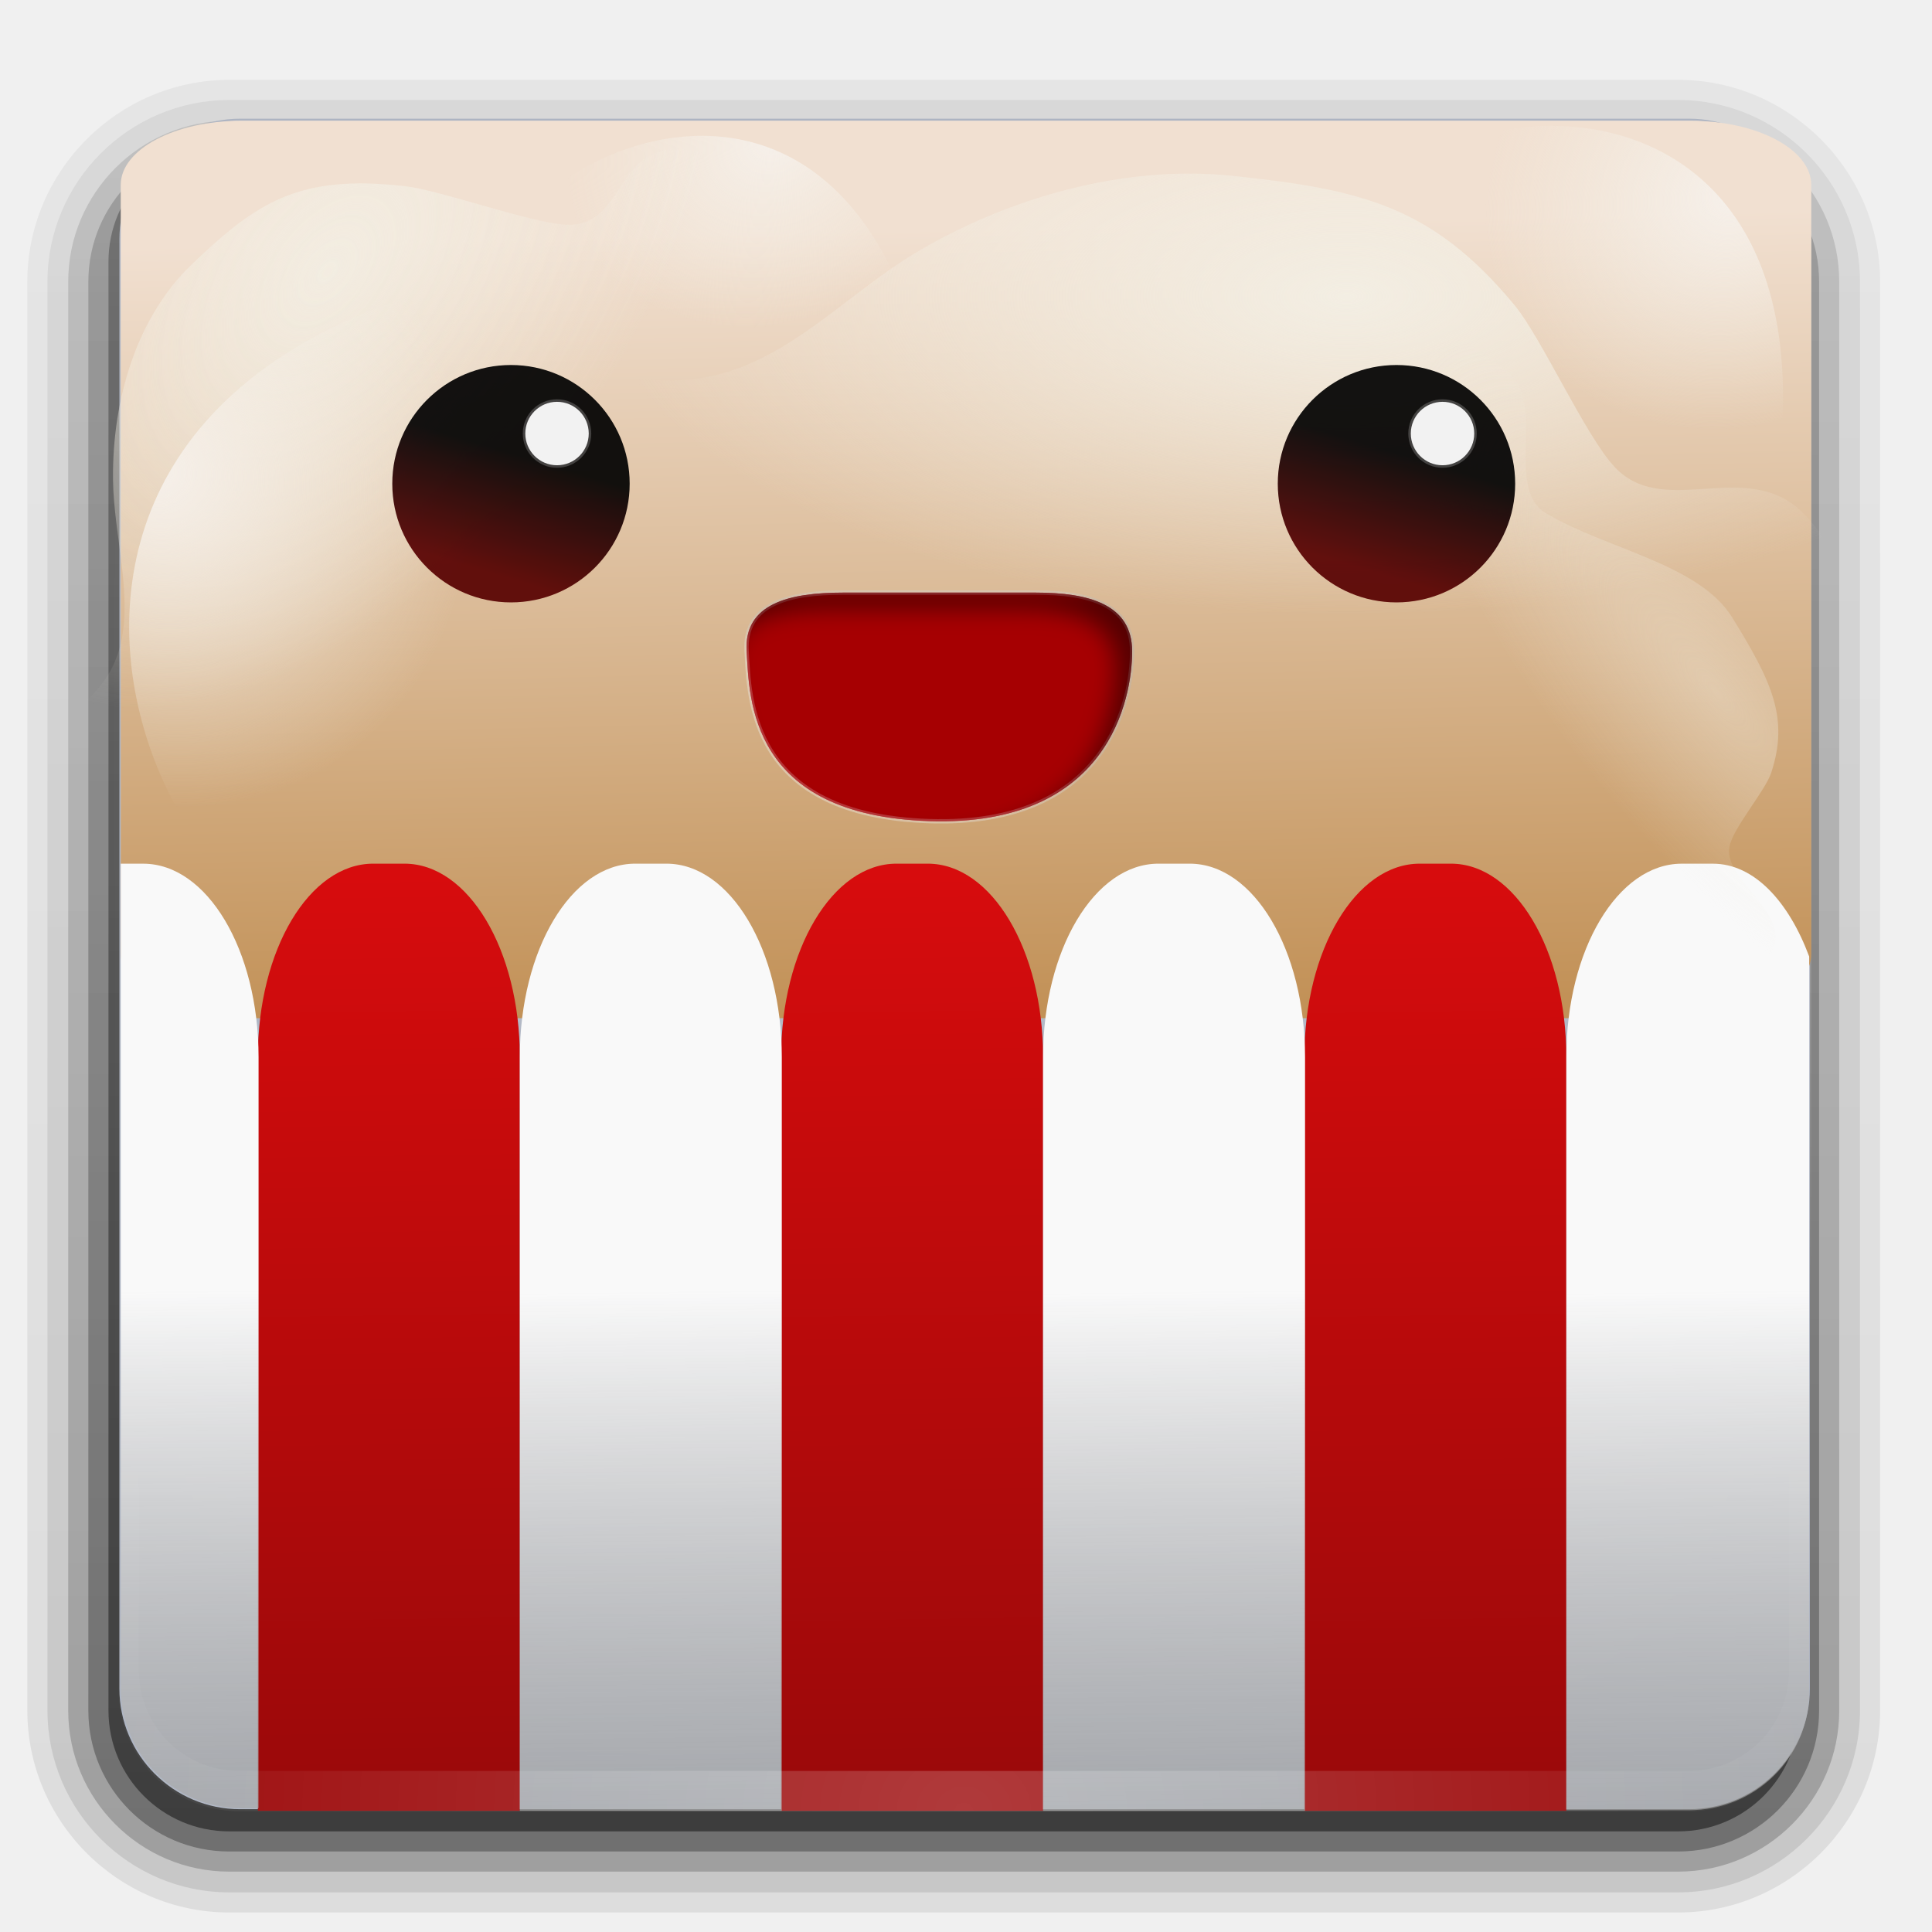
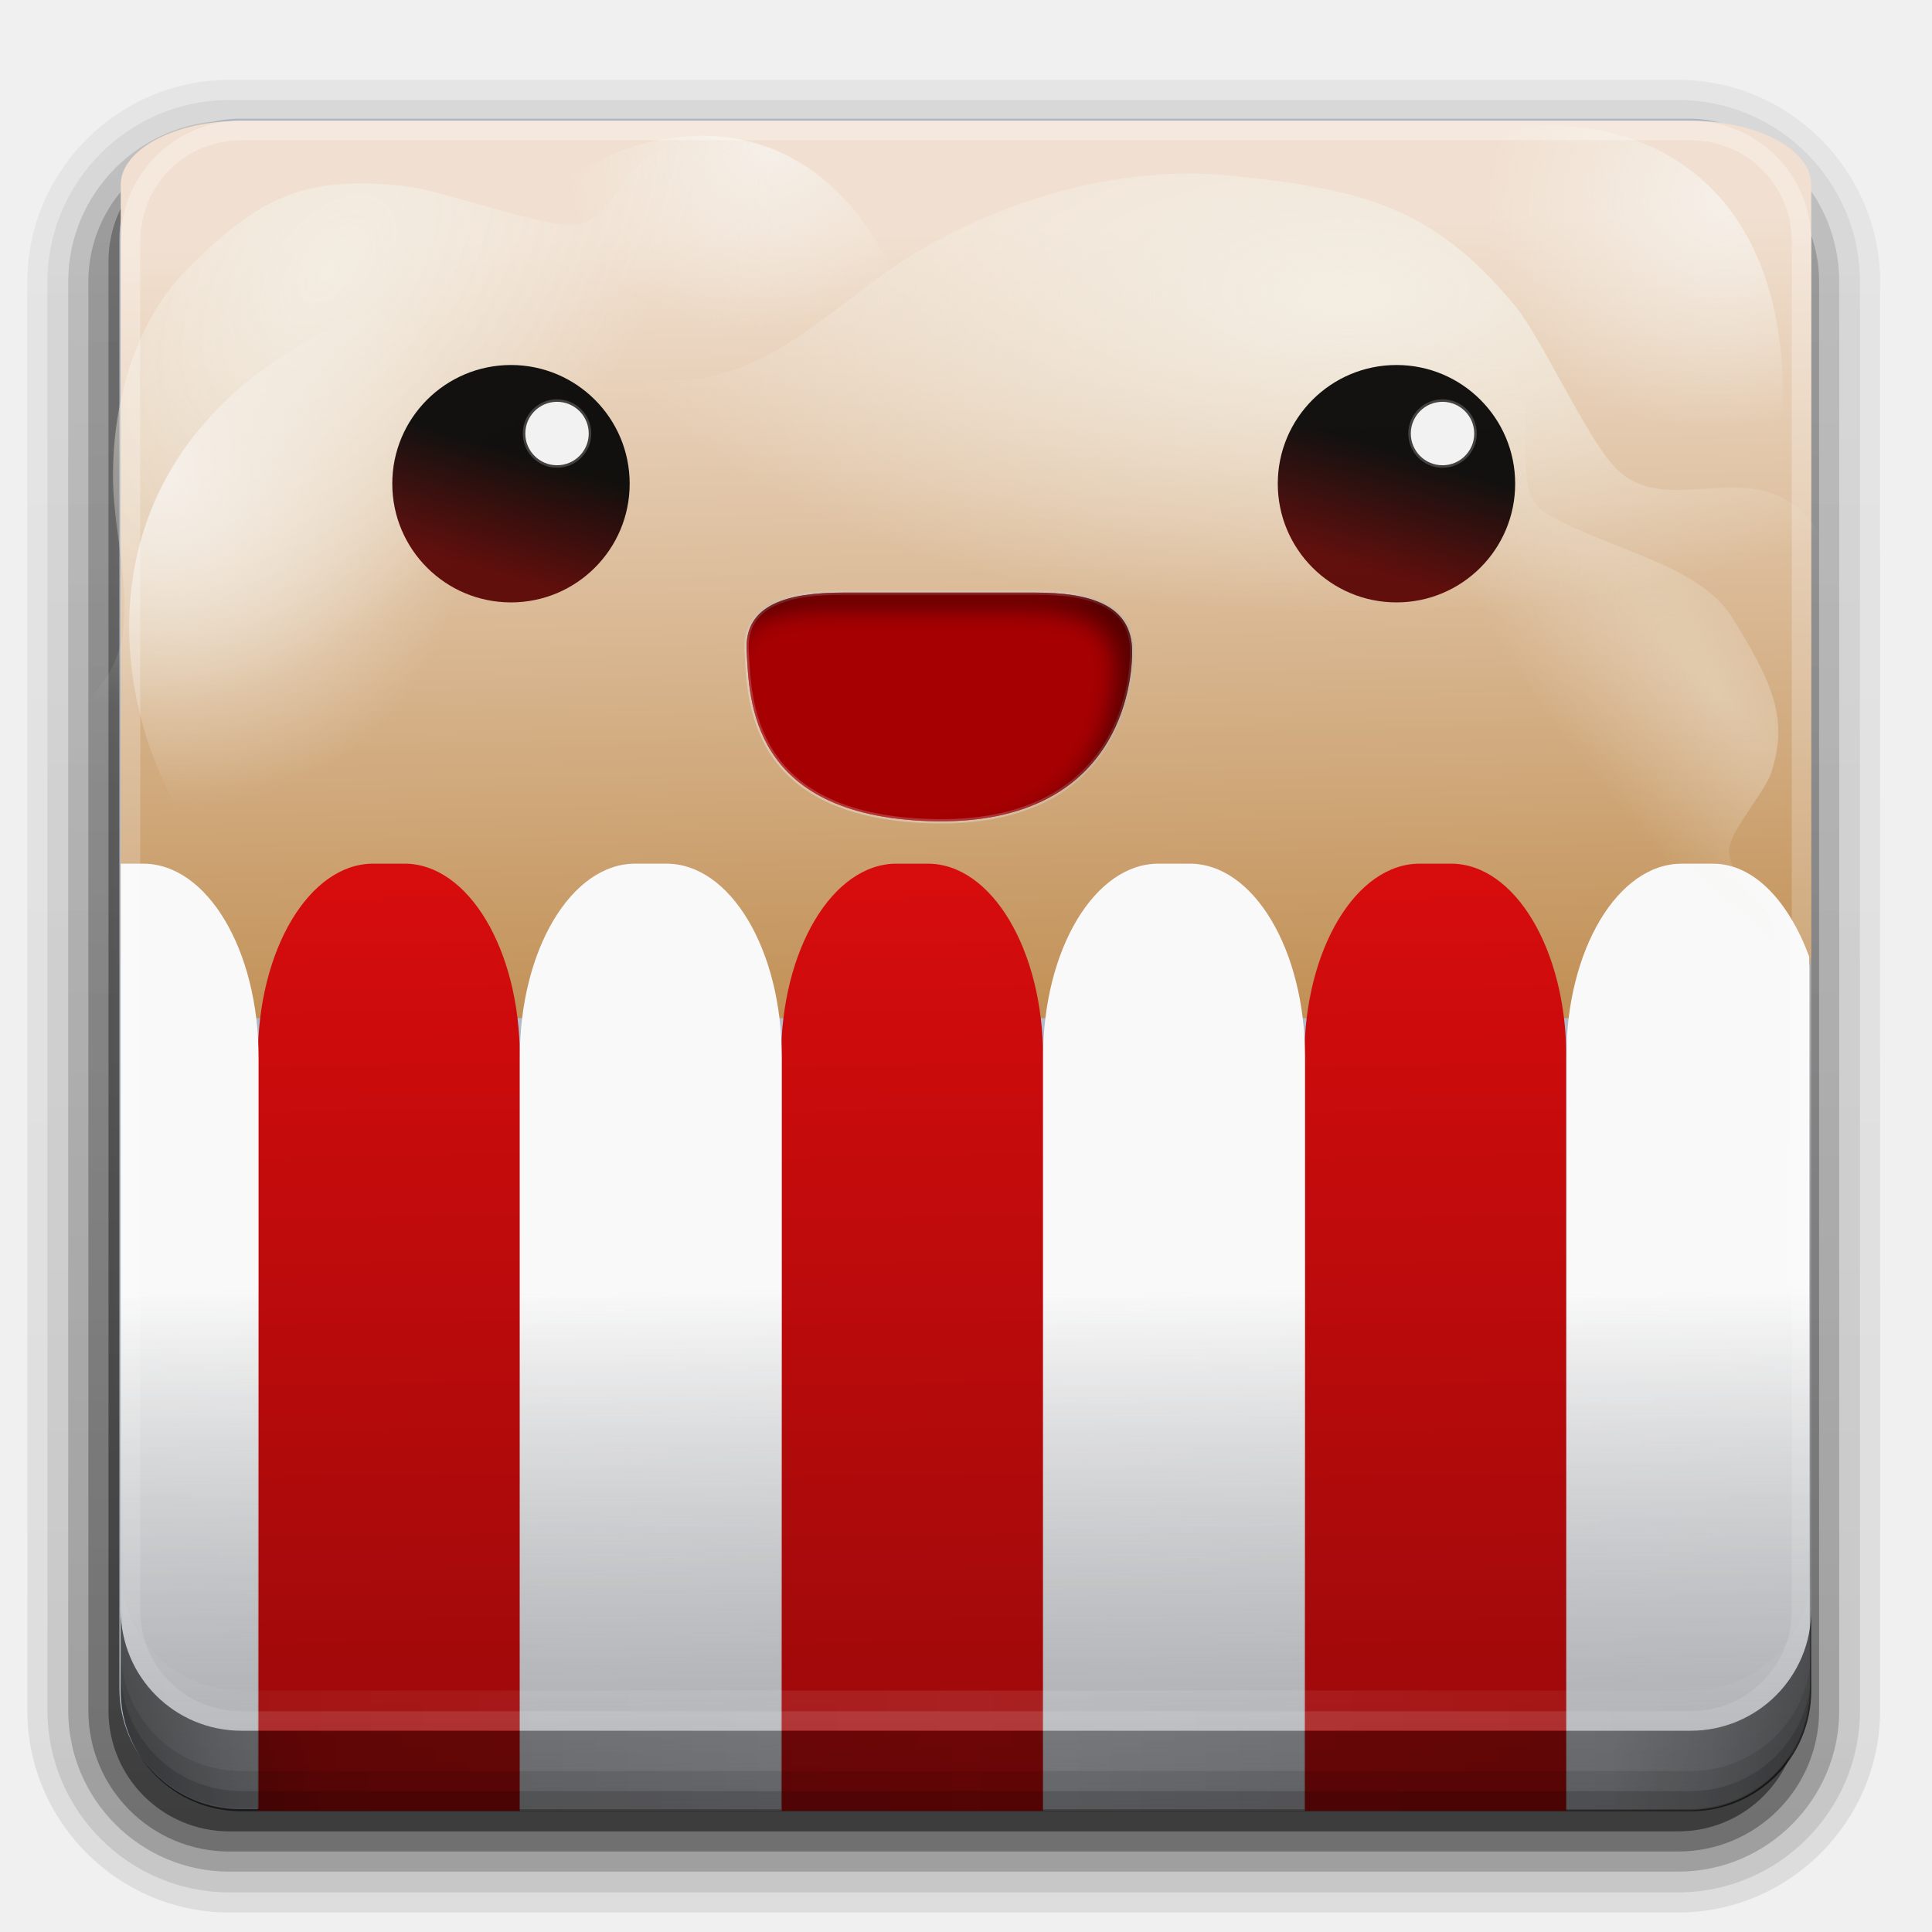
<svg xmlns="http://www.w3.org/2000/svg" xmlns:xlink="http://www.w3.org/1999/xlink" version="1.0" width="96" height="96" id="svg2408">
  <defs id="defs2410">
    <linearGradient id="linearGradient6174">
      <stop style="stop-color:#000000;stop-opacity:1;" offset="0" id="stop6176" />
      <stop style="stop-color:#570000;stop-opacity:1" offset="1" id="stop6178" />
    </linearGradient>
    <linearGradient id="linearGradient6129">
      <stop style="stop-color:#f6f0ea;stop-opacity:1" offset="0" id="stop6131" />
      <stop style="stop-color:#f3eee3;stop-opacity:0;" offset="1" id="stop6133" />
    </linearGradient>
    <linearGradient id="linearGradient6111">
      <stop style="stop-color:#f3eee3;stop-opacity:1;" offset="0" id="stop6113" />
      <stop style="stop-color:#f3eee3;stop-opacity:0;" offset="1" id="stop6115" />
    </linearGradient>
    <linearGradient id="linearGradient6103">
      <stop id="stop6105" style="stop-color:#e0bb99;stop-opacity:1" offset="0" />
      <stop id="stop6107" style="stop-color:#f3eee3;stop-opacity:1" offset="1" />
    </linearGradient>
    <linearGradient id="linearGradient6027">
      <stop id="stop6029" offset="0" style="stop-color:#f9f9f9;stop-opacity:1" />
      <stop id="stop6031" offset="1" style="stop-color:#000000;stop-opacity:0" />
    </linearGradient>
    <linearGradient id="linearGradient5969">
      <stop style="stop-color:#d80c0d;stop-opacity:1" offset="0" id="stop5971" />
      <stop style="stop-color:#9c090a;stop-opacity:1" offset="1" id="stop5973" />
    </linearGradient>
    <linearGradient id="linearGradient4358">
      <stop offset="0" style="stop-color:#f1e0d1;stop-opacity:1" id="stop4360" />
      <stop offset="1" style="stop-color:#c29157;stop-opacity:1" id="stop4362" />
    </linearGradient>
    <linearGradient id="linearGradient3614">
      <stop id="stop3616" style="stop-color:#9b090a;stop-opacity:1" offset="0" />
      <stop id="stop3618" style="stop-color:#db0d0e;stop-opacity:1" offset="1" />
    </linearGradient>
    <linearGradient x1="45.448" y1="92.54" x2="45.448" y2="7.017" id="ButtonShadow" gradientUnits="userSpaceOnUse" gradientTransform="scale(1.005865,0.994169)">
      <stop id="stop3750" style="stop-color:#000000;stop-opacity:1" offset="0" />
      <stop id="stop3752" style="stop-color:#000000;stop-opacity:0.588" offset="1" />
    </linearGradient>
    <linearGradient id="linearGradient3737">
      <stop id="stop3739" style="stop-color:#ffffff;stop-opacity:1" offset="0" />
      <stop id="stop3741" style="stop-color:#ffffff;stop-opacity:0" offset="1" />
    </linearGradient>
    <filter color-interpolation-filters="sRGB" id="filter3174">
      <feGaussianBlur id="feGaussianBlur3176" stdDeviation="1.71" />
    </filter>
    <linearGradient x1="36.357" y1="6" x2="36.357" y2="63.893" id="linearGradient3188" xlink:href="#linearGradient3737" gradientUnits="userSpaceOnUse" />
    <filter x="-0.192" y="-0.192" width="1.384" height="1.384" color-interpolation-filters="sRGB" id="filter3794">
      <feGaussianBlur id="feGaussianBlur3796" stdDeviation="5.28" />
    </filter>
    <linearGradient x1="48" y1="20.221" x2="48" y2="138.661" id="linearGradient3613" xlink:href="#linearGradient3737" gradientUnits="userSpaceOnUse" />
-     <radialGradient cx="48" cy="90.172" r="42" fx="48" fy="90.172" id="radialGradient3619" xlink:href="#linearGradient3737" gradientUnits="userSpaceOnUse" gradientTransform="matrix(1.157313,0,0,0.9959077,-7.652712,0.1971319)" />
+     <radialGradient cx="48" cy="90.172" r="42" fx="48" fy="90.172" id="radialGradient3619" xlink:href="#linearGradient3737" gradientUnits="userSpaceOnUse" gradientTransform="matrix(1.157313,0,0,0.9959077,-51.08585,-2.679235)" />
    <clipPath id="clipPath3613">
      <rect width="84" height="84" rx="6" ry="6" x="6" y="6" id="rect3615" style="fill:#ffffff;fill-opacity:1;fill-rule:nonzero;stroke:none" />
    </clipPath>
    <linearGradient x1="48" y1="90" x2="48" y2="47.407" id="linearGradient3617" xlink:href="#linearGradient3614" gradientUnits="userSpaceOnUse" />
    <linearGradient id="linearGradient3737-2">
      <stop id="stop3739-1" style="stop-color:#ffffff;stop-opacity:1" offset="0" />
      <stop id="stop3741-7" style="stop-color:#ffffff;stop-opacity:0" offset="1" />
    </linearGradient>
    <linearGradient x1="48" y1="6" x2="48" y2="109.107" id="linearGradient4478" xlink:href="#linearGradient3737-2" gradientUnits="userSpaceOnUse" gradientTransform="translate(92.619,-29.62658)" />
    <linearGradient id="linearGradient2806">
      <stop id="stop2808" style="stop-color:#ef2929;stop-opacity:1" offset="0" />
      <stop id="stop2810" style="stop-color:#cc0000;stop-opacity:1" offset="1" />
    </linearGradient>
    <linearGradient id="linearGradient2928">
      <stop id="stop2930" style="stop-color:#a40000;stop-opacity:1" offset="0" />
      <stop id="stop2932" style="stop-color:#300000;stop-opacity:1" offset="1" />
    </linearGradient>
    <linearGradient id="linearGradient2998">
      <stop id="stop3000" style="stop-color:#310000;stop-opacity:1" offset="0" />
      <stop id="stop3002" style="stop-color:#310000;stop-opacity:0" offset="1" />
    </linearGradient>
    <linearGradient id="linearGradient2440">
      <stop id="stop2442" style="stop-color:#60625e;stop-opacity:1" offset="0" />
      <stop id="stop2444" style="stop-color:#1d2122;stop-opacity:1" offset="1" />
    </linearGradient>
    <linearGradient id="linearGradient2396">
      <stop id="stop2398" style="stop-color:#e1e2df;stop-opacity:1" offset="0" />
      <stop id="stop2400" style="stop-color:#888a85;stop-opacity:1" offset="1" />
    </linearGradient>
    <linearGradient id="linearGradient2416">
      <stop id="stop2418" style="stop-color:#30312f;stop-opacity:1" offset="0" />
      <stop id="stop2420" style="stop-color:#555753;stop-opacity:0" offset="1" />
    </linearGradient>
    <linearGradient id="linearGradient2404">
      <stop id="stop2406" style="stop-color:#d3d7cf;stop-opacity:1" offset="0" />
      <stop id="stop2408" style="stop-color:#555856;stop-opacity:1" offset="1" />
    </linearGradient>
    <linearGradient id="linearGradient2970">
      <stop id="stop2972" style="stop-color:#fcaf3e;stop-opacity:1" offset="0" />
      <stop id="stop2974" style="stop-color:#fcaf3e;stop-opacity:0" offset="1" />
    </linearGradient>
    <linearGradient id="linearGradient2521">
      <stop id="stop2523" style="stop-color:#7f4e01;stop-opacity:1" offset="0" />
      <stop id="stop2525" style="stop-color:#402700;stop-opacity:1" offset="1" />
    </linearGradient>
    <linearGradient id="linearGradient2505">
      <stop id="stop2507" style="stop-color:#e9b96e;stop-opacity:1" offset="0" />
      <stop id="stop2509" style="stop-color:#774a01;stop-opacity:1" offset="1" />
    </linearGradient>
    <linearGradient id="linearGradient2551">
      <stop id="stop2553" style="stop-color:#5f3a00;stop-opacity:1" offset="0" />
      <stop id="stop2555" style="stop-color:#5f3a00;stop-opacity:0" offset="1" />
    </linearGradient>
    <linearGradient id="linearGradient2531">
      <stop id="stop2533" style="stop-color:#f1d09e;stop-opacity:1" offset="0" />
      <stop id="stop2535" style="stop-color:#8f5902;stop-opacity:1" offset="1" />
    </linearGradient>
    <linearGradient id="linearGradient2432">
      <stop id="stop2434" style="stop-color:#eeeeec;stop-opacity:1" offset="0" />
      <stop id="stop2436" style="stop-color:#eeeeec;stop-opacity:0" offset="1" />
    </linearGradient>
    <linearGradient id="linearGradient2415">
      <stop id="stop2417" style="stop-color:#eeeeec;stop-opacity:1" offset="0" />
      <stop id="stop2419" style="stop-color:#eeeeec;stop-opacity:0" offset="1" />
    </linearGradient>
    <linearGradient id="linearGradient2950">
      <stop id="stop2952" style="stop-color:#fcaf3e;stop-opacity:1" offset="0" />
      <stop id="stop2954" style="stop-color:#f57900;stop-opacity:0" offset="1" />
    </linearGradient>
    <linearGradient id="linearGradient2888">
      <stop id="stop2890" style="stop-color:#ffd79a;stop-opacity:1" offset="0" />
      <stop id="stop2892" style="stop-color:#eeb660;stop-opacity:0" offset="1" />
    </linearGradient>
    <linearGradient id="linearGradient2898">
      <stop id="stop2900" style="stop-color:#f5f5f4;stop-opacity:1" offset="0" />
      <stop id="stop2902" style="stop-color:#f5f5f4;stop-opacity:0" offset="1" />
    </linearGradient>
    <linearGradient id="linearGradient2908">
      <stop id="stop2910" style="stop-color:#252829;stop-opacity:1" offset="0" />
      <stop id="stop2912" style="stop-color:#252829;stop-opacity:0" offset="1" />
    </linearGradient>
    <linearGradient id="linearGradient4750">
      <stop id="stop4752" style="stop-color:#ffffff;stop-opacity:1" offset="0" />
      <stop id="stop4758" style="stop-color:#fefefe;stop-opacity:1" offset="0.379" />
      <stop id="stop4754" style="stop-color:#1d1d1d;stop-opacity:1" offset="1" />
    </linearGradient>
    <linearGradient x1="32.4" y1="17.6" x2="32.4" y2="42.369" id="linearGradient4237" xlink:href="#linearGradient2521" gradientUnits="userSpaceOnUse" gradientTransform="matrix(0.901767,0,0,1,1.455816,0)" />
    <linearGradient x1="17.6" y1="48.4" x2="32.4" y2="48.4" id="linearGradient4239" xlink:href="#linearGradient2505" gradientUnits="userSpaceOnUse" gradientTransform="matrix(0.901767,0,0,1,1.455816,0)" />
    <linearGradient x1="24" y1="40" x2="24.923" y2="48.45" id="linearGradient4241" xlink:href="#linearGradient2551" gradientUnits="userSpaceOnUse" />
    <linearGradient x1="19.348" y1="31.764" x2="29.712" y2="33" id="linearGradient4243" xlink:href="#linearGradient2531" gradientUnits="userSpaceOnUse" />
    <radialGradient cx="18.634" cy="17.486" r="40.693" fx="18.934" fy="17.81" id="radialGradient4275" xlink:href="#linearGradient4750" gradientUnits="userSpaceOnUse" gradientTransform="scale(1.036822,0.964486)" />
    <radialGradient cx="18.634" cy="17.486" r="40.693" fx="18.934" fy="17.81" id="radialGradient4277" xlink:href="#linearGradient4750" gradientUnits="userSpaceOnUse" gradientTransform="scale(1.036822,0.964486)" />
    <radialGradient cx="18.634" cy="17.486" r="40.693" fx="18.934" fy="17.81" id="radialGradient4279" xlink:href="#linearGradient4750" gradientUnits="userSpaceOnUse" gradientTransform="scale(1.036822,0.964486)" />
    <radialGradient cx="18.634" cy="17.486" r="40.693" fx="18.934" fy="17.81" id="radialGradient4281" xlink:href="#linearGradient4750" gradientUnits="userSpaceOnUse" gradientTransform="scale(1.036822,0.964486)" />
    <radialGradient cx="18.634" cy="17.486" r="40.693" fx="18.934" fy="17.81" id="radialGradient4283" xlink:href="#linearGradient4750" gradientUnits="userSpaceOnUse" gradientTransform="scale(1.036822,0.964486)" />
    <radialGradient cx="18.634" cy="17.486" r="40.693" fx="18.934" fy="17.81" id="radialGradient4285" xlink:href="#linearGradient4750" gradientUnits="userSpaceOnUse" gradientTransform="scale(1.036822,0.964486)" />
    <radialGradient cx="18.634" cy="17.486" r="40.693" fx="18.934" fy="17.81" id="radialGradient4287" xlink:href="#linearGradient4750" gradientUnits="userSpaceOnUse" gradientTransform="scale(1.036822,0.964486)" />
    <radialGradient cx="18.634" cy="17.486" r="40.693" fx="18.934" fy="17.81" id="radialGradient4289" xlink:href="#linearGradient4750" gradientUnits="userSpaceOnUse" gradientTransform="scale(1.036822,0.964486)" />
    <radialGradient cx="18.634" cy="17.486" r="40.693" fx="18.934" fy="17.81" id="radialGradient4291" xlink:href="#linearGradient4750" gradientUnits="userSpaceOnUse" gradientTransform="scale(1.036822,0.964486)" />
    <radialGradient cx="18.634" cy="17.486" r="40.693" fx="18.934" fy="17.81" id="radialGradient4293" xlink:href="#linearGradient4750" gradientUnits="userSpaceOnUse" gradientTransform="scale(1.036822,0.964486)" />
    <linearGradient x1="6.541" y1="2.197" x2="32.085" y2="2.197" id="linearGradient4316" xlink:href="#linearGradient2898" gradientUnits="userSpaceOnUse" gradientTransform="matrix(1.523368,0,0,1.523368,11.43917,10.94678)" />
    <linearGradient x1="11.358" y1="23.826" x2="9.369" y2="17.771" id="linearGradient4319" xlink:href="#linearGradient2908" gradientUnits="userSpaceOnUse" gradientTransform="matrix(1.523368,0,0,1.523368,11.43917,10.94678)" />
    <linearGradient x1="4.773" y1="17.55" x2="7.867" y2="8.093" id="linearGradient4322" xlink:href="#linearGradient2898" gradientUnits="userSpaceOnUse" gradientTransform="matrix(1.523368,0,0,1.523368,11.43917,10.94678)" />
    <linearGradient x1="18.827" y1="31.339" x2="23.335" y2="31.25" id="linearGradient4325" xlink:href="#linearGradient2950" gradientUnits="userSpaceOnUse" gradientTransform="matrix(1.523368,0,0,1.523368,11.43917,10.94678)" />
    <linearGradient x1="19.625" y1="27.072" x2="28.5" y2="27.072" id="linearGradient4328" xlink:href="#linearGradient2950" gradientUnits="userSpaceOnUse" gradientTransform="matrix(1.523368,0,0,1.523368,11.43917,10.94678)" />
    <linearGradient x1="23.277" y1="32.055" x2="29.111" y2="31.967" id="linearGradient4331" xlink:href="#linearGradient2806" gradientUnits="userSpaceOnUse" gradientTransform="matrix(1.523368,0,0,1.523368,11.43917,10.94678)" />
    <linearGradient x1="18.681" y1="29.934" x2="29.907" y2="29.934" id="linearGradient4333" xlink:href="#linearGradient2928" gradientUnits="userSpaceOnUse" gradientTransform="matrix(1.523368,0,0,1.523368,11.43917,10.94678)" />
    <linearGradient x1="22.668" y1="32.237" x2="27.389" y2="31.441" id="linearGradient4336" xlink:href="#linearGradient2806" gradientUnits="userSpaceOnUse" gradientTransform="matrix(1.523368,0,0,1.523368,11.43917,10.94678)" />
    <linearGradient x1="17.806" y1="34.004" x2="25.709" y2="34.579" id="linearGradient4338" xlink:href="#linearGradient2928" gradientUnits="userSpaceOnUse" gradientTransform="matrix(1.523368,0,0,1.523368,11.43917,10.94678)" />
    <linearGradient x1="19.445" y1="42.078" x2="29.433" y2="34.035" id="linearGradient4341" xlink:href="#linearGradient2888" gradientUnits="userSpaceOnUse" gradientTransform="matrix(1.523368,0,0,1.523368,11.43917,10.94678)" />
    <linearGradient x1="9.375" y1="39.688" x2="13.312" y2="35" id="linearGradient4344" xlink:href="#linearGradient2950" gradientUnits="userSpaceOnUse" gradientTransform="matrix(1.504407,-0.2396075,0.2396075,1.504407,-1.475922,17.55452)" />
    <linearGradient x1="12.9" y1="12.908" x2="18.573" y2="9.713" id="linearGradient4347" xlink:href="#linearGradient2415" gradientUnits="userSpaceOnUse" gradientTransform="matrix(1.51603,-0.0190116,0.0890815,1.327879,10.12449,11.27674)" />
    <linearGradient x1="12.255" y1="14.821" x2="20.264" y2="8.149" id="linearGradient4350" xlink:href="#linearGradient2415" gradientUnits="userSpaceOnUse" gradientTransform="matrix(-1.51603,-0.0190116,-0.0890815,1.327879,85.60623,11.22138)" />
    <linearGradient x1="23.906" y1="6.047" x2="24.746" y2="21.636" id="linearGradient4353" xlink:href="#linearGradient2415" gradientUnits="userSpaceOnUse" gradientTransform="matrix(1.521159,-0.07736135,-0.08200762,-1.434975,11.92462,38.64837)" />
    <linearGradient x1="36.82" y1="18" x2="36.82" y2="11.375" id="linearGradient4356" xlink:href="#linearGradient2432" gradientUnits="userSpaceOnUse" gradientTransform="matrix(1.523368,0,0,1.523368,9.9158,10.94678)" />
    <linearGradient x1="32.878" y1="31.905" x2="39.863" y2="36.03" id="linearGradient4364" xlink:href="#linearGradient2970" gradientUnits="userSpaceOnUse" gradientTransform="matrix(1.504407,-0.2396075,0.2396075,1.504407,-1.475922,17.55452)" />
    <linearGradient x1="36.125" y1="37.699" x2="35.656" y2="41.324" id="linearGradient4367" xlink:href="#linearGradient2998" gradientUnits="userSpaceOnUse" gradientTransform="matrix(1.504407,-0.2396075,0.2396075,1.504407,-1.475922,17.55452)" />
    <linearGradient x1="18.996" y1="7.247" x2="20.007" y2="23.842" id="linearGradient4370" xlink:href="#linearGradient2404" gradientUnits="userSpaceOnUse" gradientTransform="matrix(1.523368,0,0,1.523368,9.9158,10.94678)" />
    <radialGradient cx="25" cy="-14.446" r="20" fx="25" fy="-14.446" id="radialGradient4373" xlink:href="#linearGradient2416" gradientUnits="userSpaceOnUse" gradientTransform="matrix(-3.408603,0,0,-1.538748,133.2151,8.750604)" />
    <linearGradient x1="31.117" y1="23.842" x2="26.548" y2="-1.775" id="linearGradient4376" xlink:href="#linearGradient2396" gradientUnits="userSpaceOnUse" gradientTransform="matrix(1.523368,0,0,1.523368,9.9158,10.94678)" />
    <linearGradient x1="22.675" y1="-1.304" x2="27.513" y2="23.544" id="linearGradient4379" xlink:href="#linearGradient2440" gradientUnits="userSpaceOnUse" gradientTransform="matrix(1.523368,0,0,1.523368,9.9158,10.94678)" />
    <linearGradient x1="25.413" y1="35.894" x2="41.9" y2="35.894" id="linearGradient4382" xlink:href="#linearGradient2806" gradientUnits="userSpaceOnUse" gradientTransform="matrix(1.504407,-0.2396075,0.2396075,1.504407,-1.475922,17.55452)" />
    <linearGradient x1="30.038" y1="32.262" x2="41.213" y2="39.525" id="linearGradient4384" xlink:href="#linearGradient2928" gradientUnits="userSpaceOnUse" gradientTransform="matrix(1.504407,-0.2396075,0.2396075,1.504407,-1.475922,17.55452)" />
    <linearGradient x1="20.375" y1="38.406" x2="11.562" y2="37.719" id="linearGradient4387" xlink:href="#linearGradient2998" gradientUnits="userSpaceOnUse" gradientTransform="matrix(1.504407,-0.2396075,0.2396075,1.504407,2.832813,16.88128)" />
    <linearGradient x1="7.225" y1="37.761" x2="42.109" y2="37.761" id="linearGradient4390" xlink:href="#linearGradient2806" gradientUnits="userSpaceOnUse" gradientTransform="matrix(1.504407,-0.2396075,0.2396075,1.504407,-1.475922,17.55452)" />
    <linearGradient x1="7.225" y1="37.761" x2="42.109" y2="37.761" id="linearGradient4392" xlink:href="#linearGradient2928" gradientUnits="userSpaceOnUse" gradientTransform="matrix(1.504407,-0.2396075,0.2396075,1.504407,-1.475922,17.55452)" />
    <linearGradient x1="45.448" y1="92.54" x2="45.448" y2="7.017" id="ButtonShadow-0" gradientUnits="userSpaceOnUse" gradientTransform="matrix(1.005865,0,0,0.994169,100,0)">
      <stop id="stop3750-8" style="stop-color:#000000;stop-opacity:1" offset="0" />
      <stop id="stop3752-5" style="stop-color:#000000;stop-opacity:0.588" offset="1" />
    </linearGradient>
    <linearGradient x1="32.251" y1="6.132" x2="32.251" y2="90.239" id="linearGradient3780" xlink:href="#ButtonShadow-0" gradientUnits="userSpaceOnUse" gradientTransform="matrix(1.02381,0,0,1.011905,-1.142857,-98.07143)" />
    <linearGradient x1="32.251" y1="6.132" x2="32.251" y2="90.239" id="linearGradient3772" xlink:href="#ButtonShadow-0" gradientUnits="userSpaceOnUse" gradientTransform="matrix(1.02381,0,0,1.011905,-1.142857,-98.07143)" />
    <linearGradient x1="32.251" y1="6.132" x2="32.251" y2="90.239" id="linearGradient3725" xlink:href="#ButtonShadow-0" gradientUnits="userSpaceOnUse" gradientTransform="matrix(1.02381,0,0,1.011905,-1.142857,-98.07143)" />
    <linearGradient x1="32.251" y1="6.132" x2="32.251" y2="90.239" id="linearGradient3721" xlink:href="#ButtonShadow-0" gradientUnits="userSpaceOnUse" gradientTransform="translate(0,-97)" />
    <linearGradient x1="32.251" y1="6.132" x2="32.251" y2="90.239" id="linearGradient3071" xlink:href="#ButtonShadow-0" gradientUnits="userSpaceOnUse" gradientTransform="matrix(1.02381,0,0,1.011905,-1.142857,-98.07143)" />
    <linearGradient xlink:href="#linearGradient5969" id="linearGradient5975" x1="19.322" y1="44.339" x2="19.932" y2="88.068" gradientUnits="userSpaceOnUse" gradientTransform="matrix(1,0,0,1.035811,0,-3.222243)" />
    <linearGradient xlink:href="#linearGradient5969" id="linearGradient5979" gradientUnits="userSpaceOnUse" gradientTransform="matrix(1,0,0,1.035811,26,-3.222243)" x1="19.322" y1="44.339" x2="19.932" y2="88.068" />
    <linearGradient xlink:href="#linearGradient5969" id="linearGradient5983" gradientUnits="userSpaceOnUse" gradientTransform="matrix(1,0,0,1.035811,52,-3.222243)" x1="19.322" y1="44.339" x2="19.932" y2="88.068" />
    <linearGradient xlink:href="#linearGradient6027" id="linearGradient6019" gradientUnits="userSpaceOnUse" gradientTransform="matrix(1,0,0,1.035811,13.01695,-3.222243)" x1="18.603" y1="65.032" x2="19.466" y2="135.54" />
    <linearGradient xlink:href="#linearGradient6027" id="linearGradient6043" gradientUnits="userSpaceOnUse" gradientTransform="matrix(1,0,0,1.035811,39.01695,-3.222243)" x1="18.603" y1="65.032" x2="19.466" y2="135.54" />
    <linearGradient xlink:href="#linearGradient6027" id="linearGradient6051" gradientUnits="userSpaceOnUse" gradientTransform="matrix(1,0,0,1.035811,-12.98305,-3.222243)" x1="18.603" y1="65.032" x2="19.466" y2="135.54" />
    <linearGradient xlink:href="#linearGradient6027" id="linearGradient6068" gradientUnits="userSpaceOnUse" gradientTransform="matrix(1,0,0,1.035811,65.01695,-3.222243)" x1="18.603" y1="65.032" x2="19.466" y2="135.54" />
    <linearGradient xlink:href="#linearGradient4358" id="linearGradient6083" x1="43.145" y1="11.435" x2="44.008" y2="50.266" gradientUnits="userSpaceOnUse" />
    <radialGradient xlink:href="#linearGradient6111" id="radialGradient6117" cx="65.407" cy="-1.087" fx="65.407" fy="-1.087" r="38.763" gradientTransform="matrix(0.9449059,0,0,0.4082029,5.100392,15.17405)" gradientUnits="userSpaceOnUse" />
    <radialGradient xlink:href="#linearGradient6129" id="radialGradient6135" cx="5.718" cy="21.263" fx="5.718" fy="21.263" r="4.762" gradientTransform="matrix(-1.965993,1.0373,-0.8737128,-1.655946,68.22841,36.26791)" gradientUnits="userSpaceOnUse" />
    <radialGradient xlink:href="#linearGradient6111" id="radialGradient6152" gradientUnits="userSpaceOnUse" gradientTransform="matrix(0.4012205,-0.5094174,0.29595,0.2330922,-9.64331,47.08212)" cx="65.407" cy="-1.087" fx="65.407" fy="-1.087" r="38.763" />
    <radialGradient xlink:href="#linearGradient6129" id="radialGradient6156" gradientUnits="userSpaceOnUse" gradientTransform="matrix(-2.570896,0.1903384,0.00397862,-2.444304,100.6445,60.59364)" cx="5.718" cy="21.263" fx="5.718" fy="21.263" r="4.762" />
    <radialGradient xlink:href="#linearGradient6111" id="radialGradient6160" gradientUnits="userSpaceOnUse" gradientTransform="matrix(0.3375208,0.4540638,-0.1949028,0.06207278,62.94412,4.686129)" cx="65.407" cy="-1.087" fx="65.407" fy="-1.087" r="38.763" />
    <linearGradient xlink:href="#linearGradient6174" id="linearGradient6180" x1="23.442" y1="24.522" x2="21.717" y2="30.275" gradientUnits="userSpaceOnUse" />
    <linearGradient xlink:href="#linearGradient6174" id="linearGradient6204" gradientUnits="userSpaceOnUse" x1="23.442" y1="24.522" x2="21.717" y2="30.275" />
    <radialGradient xlink:href="#linearGradient6129" id="radialGradient6224" gradientUnits="userSpaceOnUse" gradientTransform="matrix(1.354935,3.326652,-3.010303,1.144985,63.97212,-20.00929)" cx="5.718" cy="21.263" fx="5.718" fy="21.263" r="4.762" />
    <filter style="color-interpolation-filters:sRGB;" id="filter6264">
      <feFlood flood-opacity="0.498" flood-color="rgb(0,0,0)" result="flood" id="feFlood6266" />
      <feComposite in="flood" in2="SourceGraphic" operator="out" result="composite1" id="feComposite6268" />
      <feGaussianBlur in="composite1" stdDeviation="0.6" result="blur" id="feGaussianBlur6270" />
      <feOffset dx="-0.8" dy="0.8" result="offset" id="feOffset6272" />
      <feComposite in="offset" in2="SourceGraphic" operator="atop" result="composite2" id="feComposite6274" />
    </filter>
+     <linearGradient id="linearGradient4390-3" x1="48" x2="48" y1="88" y2="-40" gradientTransform="matrix(1,0,0,-1,0,92)" gradientUnits="userSpaceOnUse" xlink:href="#linearGradient3737" />
+     <linearGradient id="linearGradient4429" x1="48" x2="112.12" y1="82" y2="82.455" gradientUnits="userSpaceOnUse" spreadMethod="reflect" xlink:href="#linearGradient3737" />
+     <linearGradient id="linearGradient3228" x1="90" x2="48" y1="88" y2="88" gradientUnits="userSpaceOnUse" spreadMethod="reflect">
+       <stop id="stop3894" stop-opacity=".588" offset="0" />
+       <stop id="stop3896" stop-opacity=".471" offset=".118" />
+       <stop id="stop3898" stop-opacity=".392" offset=".238" />
+       <stop id="stop3900" stop-opacity=".314" offset="1" />
+     </linearGradient>
  </defs>
  <g id="layer2" style="display:none">
    <rect width="86" height="85" rx="6" ry="6" x="5" y="7" id="rect3745" style="opacity:0.9;fill:url(#ButtonShadow);fill-opacity:1;fill-rule:nonzero;stroke:none;filter:url(#filter3174)" />
  </g>
  <g id="layer4" style="display:inline" transform="translate(-0.6101695,0)">
    <path d="m 12,-95.031 c -5.511,0 -10.031,4.52 -10.031,10.031 l 0,71 c 0,5.511 4.52,10.031 10.031,10.031 l 72,0 c 5.511,0 10.031,-4.52 10.031,-10.031 l 0,-71 c 0,-5.511 -4.52,-10.031 -10.031,-10.031 l -72,0 z" transform="scale(1,-1)" id="path3786" style="display:inline;opacity:0.08;fill:url(#linearGradient3071);fill-opacity:1;fill-rule:nonzero;stroke:none" />
    <path d="m 12,-94.031 c -4.972,0 -9.031,4.06 -9.031,9.031 l 0,71 c 0,4.972 4.06,9.031 9.031,9.031 l 72,0 c 4.972,0 9.031,-4.06 9.031,-9.031 l 0,-71 c 0,-4.972 -4.06,-9.031 -9.031,-9.031 l -72,0 z" transform="scale(1,-1)" id="path3778" style="display:inline;opacity:0.1;fill:url(#linearGradient3780);fill-opacity:1;fill-rule:nonzero;stroke:none" />
    <path d="m 12,-93 c -4.409,0 -8,3.591 -8,8 l 0,71 c 0,4.409 3.591,8 8,8 l 72,0 c 4.409,0 8,-3.591 8,-8 l 0,-71 c 0,-4.409 -3.591,-8 -8,-8 l -72,0 z" transform="scale(1,-1)" id="path3770" style="display:inline;opacity:0.2;fill:url(#linearGradient3772);fill-opacity:1;fill-rule:nonzero;stroke:none" />
    <rect width="86" height="85" rx="7" ry="7" x="5" y="-92" transform="scale(1,-1)" id="rect3723" style="display:inline;opacity:0.3;fill:url(#linearGradient3725);fill-opacity:1;fill-rule:nonzero;stroke:none" />
    <rect width="84" height="84" rx="6" ry="6" x="6" y="-91" transform="scale(1,-1)" id="rect3716" style="display:inline;opacity:0.45;fill:url(#linearGradient3721);fill-opacity:1;fill-rule:nonzero;stroke:none" />
  </g>
  <rect style="opacity:1;fill:#adb4c2;fill-opacity:1;fill-rule:evenodd;stroke:none" id="rect2419" y="5.898" x="5.932" ry="6" rx="6" height="84" width="84" />
  <path style="opacity:0.5;fill:url(#linearGradient3188);fill-opacity:1;fill-rule:nonzero;stroke:none" id="rect3728" d="M 12,6 C 8.676,6 6,8.676 6,12 l 0,2 0,68 0,2 c 0,0.335 0.041,0.651 0.094,0.969 0.049,0.296 0.097,0.597 0.188,0.875 0.01,0.03 0.021,0.064 0.031,0.094 0.099,0.288 0.235,0.547 0.375,0.812 0.145,0.274 0.316,0.536 0.5,0.781 0.184,0.246 0.374,0.473 0.594,0.688 0.44,0.428 0.943,0.815 1.5,1.094 0.279,0.14 0.573,0.247 0.875,0.344 -0.256,-0.1 -0.487,-0.236 -0.719,-0.375 -0.007,-0.004 -0.024,0.004 -0.031,0 -0.032,-0.019 -0.062,-0.043 -0.094,-0.062 -0.12,-0.077 -0.231,-0.164 -0.344,-0.25 -0.106,-0.081 -0.213,-0.161 -0.312,-0.25 C 8.478,88.557 8.309,88.373 8.156,88.188 8.049,88.057 7.938,87.922 7.844,87.781 7.819,87.743 7.805,87.695 7.781,87.656 7.716,87.553 7.651,87.452 7.594,87.344 7.493,87.149 7.388,86.928 7.312,86.719 7.305,86.697 7.289,86.678 7.281,86.656 7.249,86.564 7.245,86.469 7.219,86.375 7.188,86.268 7.148,86.172 7.125,86.062 7.052,85.721 7,85.364 7,85 L 7,83 7,15 7,13 C 7,10.218 9.218,8 12,8 l 2,0 68,0 2,0 c 2.782,0 5,2.218 5,5 l 0,2 0,68 0,2 c 0,0.364 -0.052,0.721 -0.125,1.062 -0.044,0.207 -0.088,0.398 -0.156,0.594 -0.008,0.022 -0.023,0.041 -0.031,0.062 -0.063,0.174 -0.138,0.367 -0.219,0.531 -0.042,0.083 -0.079,0.17 -0.125,0.25 -0.055,0.097 -0.127,0.188 -0.188,0.281 -0.094,0.141 -0.205,0.276 -0.312,0.406 -0.143,0.174 -0.303,0.347 -0.469,0.5 -0.011,0.01 -0.02,0.021 -0.031,0.031 -0.138,0.126 -0.285,0.234 -0.438,0.344 -0.103,0.073 -0.204,0.153 -0.312,0.219 -0.007,0.004 -0.024,-0.004 -0.031,0 -0.232,0.139 -0.463,0.275 -0.719,0.375 0.302,-0.097 0.596,-0.204 0.875,-0.344 0.557,-0.279 1.06,-0.666 1.5,-1.094 0.22,-0.214 0.409,-0.442 0.594,-0.688 0.184,-0.246 0.355,-0.508 0.5,-0.781 0.14,-0.265 0.276,-0.525 0.375,-0.812 0.01,-0.031 0.021,-0.063 0.031,-0.094 0.09,-0.278 0.139,-0.579 0.188,-0.875 C 89.959,84.651 90,84.335 90,84 l 0,-2 0,-68 0,-2 C 90,8.676 87.324,6 84,6 L 12,6 Z" />
  <g id="layer5" transform="translate(-0.3012373,-0.4616923)">
    <rect width="66" height="66" rx="12" ry="12" x="15" y="15" clip-path="url(#clipPath3613)" id="rect3171" style="opacity:0.1;fill:url(#linearGradient3613);fill-opacity:1;fill-rule:nonzero;stroke:#ffffff;stroke-width:0.5;stroke-linecap:round;stroke-linejoin:miter;stroke-miterlimit:4;stroke-dasharray:none;stroke-dashoffset:0;stroke-opacity:1;filter:url(#filter3794)" />
  </g>
  <rect width="84" height="44.594" rx="6" ry="3.185" x="6" y="6" id="rect4349" style="fill:url(#linearGradient6083);fill-opacity:1;fill-rule:nonzero;stroke:none" />
  <path style="opacity:1;fill:url(#linearGradient5975);fill-opacity:1;fill-rule:evenodd;stroke:none;stroke-width:0.25;stroke-linecap:round;stroke-miterlimit:4;stroke-dasharray:none;stroke-opacity:1" d="m 18.545,42.915 1.554,0 c 3.175,0 5.731,4.285 5.731,9.608 l 0,37.455 -13.017,0 0,-37.455 c 0,-5.323 2.556,-9.608 5.731,-9.608 z" id="rect5966" />
  <path id="path5977" d="m 44.545,42.915 1.554,0 c 3.175,0 5.731,4.285 5.731,9.608 l 0,37.455 -13.017,0 0,-37.455 c 0,-5.323 2.556,-9.608 5.731,-9.608 z" style="opacity:1;fill:url(#linearGradient5979);fill-opacity:1;fill-rule:evenodd;stroke:none;stroke-width:0.25;stroke-linecap:round;stroke-miterlimit:4;stroke-dasharray:none;stroke-opacity:1" />
  <path style="opacity:1;fill:url(#linearGradient5983);fill-opacity:1;fill-rule:evenodd;stroke:none;stroke-width:0.25;stroke-linecap:round;stroke-miterlimit:4;stroke-dasharray:none;stroke-opacity:1" d="m 70.545,42.915 1.554,0 c 3.175,0 5.731,4.285 5.731,9.608 l 0,37.455 -13.017,0 0,-37.455 c 0,-5.323 2.556,-9.608 5.731,-9.608 z" id="path5981" />
  <path id="path6017" d="m 31.562,42.915 1.554,0 c 3.175,0 5.731,4.285 5.731,9.608 l 0,37.455 -13.017,0 0,-37.455 c 0,-5.323 2.556,-9.608 5.731,-9.608 z" style="opacity:1;fill:url(#linearGradient6019);fill-opacity:1;fill-rule:evenodd;stroke:none;stroke-width:0.25;stroke-linecap:round;stroke-miterlimit:4;stroke-dasharray:none;stroke-opacity:1" />
  <path style="opacity:1;fill:url(#linearGradient6043);fill-opacity:1;fill-rule:evenodd;stroke:none;stroke-width:0.25;stroke-linecap:round;stroke-miterlimit:4;stroke-dasharray:none;stroke-opacity:1" d="m 57.562,42.915 1.554,0 c 3.175,0 5.731,4.285 5.731,9.608 l 0,37.455 -13.017,0 0,-37.455 c 0,-5.323 2.556,-9.608 5.731,-9.608 z" id="path6041" />
  <path style="opacity:1;fill:url(#linearGradient6068);fill-opacity:1;fill-rule:evenodd;stroke:none;stroke-width:0.25;stroke-linecap:round;stroke-miterlimit:4;stroke-dasharray:none;stroke-opacity:1" d="m 77.83,89.949 6.068,0 c 0.831,0 1.622,-0.164 2.34,-0.461 0.718,-0.297 1.364,-0.726 1.906,-1.258 0.542,-0.531 0.98,-1.163 1.283,-1.867 0.303,-0.704 0.471,-1.479 0.471,-2.293 l 0,-36.539 C 88.888,44.816 87.173,42.916 85.115,42.916 l -1.553,0 c -3.175,0 -5.732,4.284 -5.732,9.607 l 0,37.426 z" id="path6045" />
  <path style="opacity:1;fill:url(#linearGradient6051);fill-opacity:1;fill-rule:evenodd;stroke:none;stroke-width:0.25;stroke-linecap:round;stroke-miterlimit:4;stroke-dasharray:none;stroke-opacity:1" d="M 6 42.916 L 6 83.859 C 6 84.689 6.168 85.478 6.471 86.195 C 6.774 86.912 7.212 87.556 7.754 88.098 C 8.296 88.639 8.942 89.077 9.66 89.379 C 10.378 89.681 11.169 89.848 12 89.848 L 12.848 89.848 L 12.848 52.523 C 12.848 47.2 10.29 42.916 7.115 42.916 L 6 42.916 z " id="path6049" />
  <path style="fill:url(#radialGradient6117);fill-opacity:1;fill-rule:evenodd;stroke:none;stroke-width:1px;stroke-linecap:butt;stroke-linejoin:miter;stroke-opacity:1" d="m 19.322,26.336 c 0,0 -0.076,-5.114 3.652,-7.151 4.679,-2.557 8.146,0.894 13.261,-0.733 3.494,-1.112 6.107,-3.998 9.225,-5.867 4.591,-2.753 10.369,-4.412 15.759,-3.85 6.494,0.676 9.972,1.534 14.029,6.417 1.351,1.626 3.539,6.528 4.997,8.068 2.323,2.453 6.087,-0.173 8.84,1.834 1.61,1.173 3.264,4.494 3.459,6.417 0.216,2.125 -0.685,5.142 -2.114,6.784 -1.237,1.422 -4.42,2.017 -4.42,2.017" id="path6109" />
  <path style="fill:url(#radialGradient6135);fill-opacity:1;fill-rule:evenodd;stroke:none;stroke-width:1px;stroke-linecap:butt;stroke-linejoin:miter;stroke-opacity:1" d="M 46.081,18.581 C 41.202,-2.583 21.646,10.247 25.518,14.495" id="path6119" />
  <path id="path6150" d="m 4.488,45.789 c 0,0 -3.74,-2.879 -3.634,-6.052 0.133,-3.983 4.107,-3.881 5.099,-7.568 0.677,-2.518 -0.305,-5.575 -0.337,-8.324 -0.047,-4.047 1.204,-8.109 3.9,-10.695 3.247,-3.115 5.346,-4.5 10.61,-3.899 1.753,0.2 6.235,1.82 7.971,1.913 2.765,0.149 2.459,-3.38 5.083,-3.719 1.534,-0.198 4.644,0.806 6.122,1.8 1.632,1.097 3.437,3.305 4.021,5.014 0.505,1.479 -0.415,3.535 -0.415,3.535" style="opacity:0.92;fill:url(#radialGradient6152);fill-opacity:1;fill-rule:evenodd;stroke:none;stroke-width:1px;stroke-linecap:butt;stroke-linejoin:miter;stroke-opacity:1" />
  <path id="path6154" d="M 87.59,27.65 C 94.067,-0.235 67.133,4.658 68.79,11.798" style="fill:url(#radialGradient6156);fill-opacity:1;fill-rule:evenodd;stroke:none;stroke-width:1px;stroke-linecap:butt;stroke-linejoin:miter;stroke-opacity:1" />
  <path style="opacity:0.416;fill:url(#radialGradient6160);fill-opacity:1;fill-rule:evenodd;stroke:none;stroke-width:1px;stroke-linecap:butt;stroke-linejoin:miter;stroke-opacity:1" d="m 62.695,13.218 c 0,0 2.415,-0.814 4.719,0.667 2.892,1.86 4.986,2.469 7.591,4.679 1.779,1.51 -0.218,5.708 1.789,6.922 2.954,1.787 7.614,2.512 9.272,5.187 1.997,3.223 2.83,5.025 1.947,7.718 -0.294,0.897 -1.853,2.693 -2.067,3.628 -0.342,1.489 2.257,2.899 2.282,4.527 0.015,0.952 -0.98,2.252 -1.828,2.638 -0.937,0.427 -2.7,0.453 -3.994,0.016 -1.121,-0.378 -2.542,-1.817 -2.542,-1.817" id="path6158" />
  <path style="fill:url(#radialGradient6224);fill-opacity:1;fill-rule:evenodd;stroke:none;stroke-width:1px;stroke-linecap:butt;stroke-linejoin:miter;stroke-opacity:1" d="M 29.114,12.84 C -8.032,17.357 9.731,50.844 17.797,45.282" id="path6222" />
  <g id="g6194" transform="translate(2,-2)">
    <circle r="5.898" cy="26.035" cx="23.39" id="path6162" style="opacity:0.92;fill:url(#linearGradient6180);fill-opacity:1;fill-rule:evenodd;stroke:none;stroke-width:0.25;stroke-linecap:round;stroke-miterlimit:4;stroke-dasharray:none;stroke-opacity:1" />
    <circle r="1.576" cy="23.542" cx="25.678" id="path6192" style="opacity:1;fill:#f2f2f2;fill-opacity:1;fill-rule:evenodd;stroke:#f2f2f2;stroke-width:0.25;stroke-linecap:round;stroke-miterlimit:4;stroke-dasharray:none;stroke-opacity:0.221" />
  </g>
  <g id="g6198" transform="translate(46,-2)">
    <circle style="opacity:0.92;fill:url(#linearGradient6204);fill-opacity:1;fill-rule:evenodd;stroke:none;stroke-width:0.25;stroke-linecap:round;stroke-miterlimit:4;stroke-dasharray:none;stroke-opacity:1" id="circle6200" cx="23.39" cy="26.035" r="5.898" />
    <circle style="opacity:1;fill:#f2f2f2;fill-opacity:1;fill-rule:evenodd;stroke:#f2f2f2;stroke-width:0.25;stroke-linecap:round;stroke-miterlimit:4;stroke-dasharray:none;stroke-opacity:0.221" id="circle6202" cx="25.678" cy="23.542" r="1.576" />
  </g>
  <path style="opacity:1;fill:#a60002;fill-opacity:1;fill-rule:evenodd;stroke:#f2f2f2;stroke-width:0.214;stroke-linecap:round;stroke-miterlimit:4;stroke-dasharray:none;stroke-opacity:0.221" d="m 41.889,29.446 9.577,0 c 2.653,0 4.786,0.587 4.789,2.915 0.003,2.328 -1.147,8.735 -10.083,8.44 -8.936,-0.294 -8.93,-6.065 -9.072,-8.44 -0.142,-2.376 2.136,-2.915 4.789,-2.915 z" id="rect6206" />
  <path id="path6226" d="m 41.889,29.446 9.577,0 c 2.653,0 4.786,0.587 4.789,2.915 0.003,2.328 -1.147,8.735 -10.083,8.44 -8.936,-0.294 -8.93,-6.065 -9.072,-8.44 -0.142,-2.376 2.136,-2.915 4.789,-2.915 z" style="opacity:1;fill:#a60002;fill-opacity:1;fill-rule:evenodd;stroke:#f2f2f2;stroke-width:0.214;stroke-linecap:round;stroke-miterlimit:4;stroke-dasharray:none;stroke-opacity:0.221;filter:url(#filter6264)" />
-   <path style="opacity:0.2;fill:url(#radialGradient3619);fill-opacity:1;fill-rule:nonzero;stroke:none" id="path3615" d="M 11.898,90 C 8.574,90 5.898,87.324 5.898,84 l 0,-2 0,-68 0,-2 c 0,-0.335 0.041,-0.651 0.094,-0.969 0.049,-0.296 0.097,-0.597 0.188,-0.875 0.01,-0.03 0.021,-0.064 0.031,-0.094 0.099,-0.288 0.235,-0.547 0.375,-0.812 0.145,-0.274 0.316,-0.536 0.5,-0.781 0.184,-0.246 0.374,-0.473 0.594,-0.688 0.44,-0.428 0.943,-0.815 1.5,-1.094 0.279,-0.14 0.573,-0.247 0.875,-0.344 -0.256,0.1 -0.487,0.236 -0.719,0.375 -0.007,0.004 -0.024,-0.004 -0.031,0 -0.032,0.019 -0.062,0.043 -0.094,0.062 -0.12,0.077 -0.231,0.164 -0.344,0.25 -0.106,0.081 -0.213,0.161 -0.312,0.25 -0.178,0.161 -0.347,0.345 -0.5,0.531 -0.108,0.13 -0.218,0.265 -0.312,0.406 -0.025,0.038 -0.038,0.086 -0.062,0.125 -0.065,0.103 -0.13,0.205 -0.188,0.312 -0.101,0.195 -0.206,0.416 -0.281,0.625 -0.008,0.022 -0.024,0.041 -0.031,0.062 -0.032,0.092 -0.036,0.187 -0.062,0.281 -0.03,0.107 -0.07,0.203 -0.094,0.313 -0.073,0.342 -0.125,0.698 -0.125,1.062 l 0,2 0,68 0,2 c 0,2.782 2.218,5 5,5 l 2,0 68,0 2,0 c 2.782,0 5,-2.218 5,-5 l 0,-2 0,-68 0,-2 c 0,-0.364 -0.052,-0.721 -0.125,-1.062 C 88.729,9.731 88.685,9.54 88.617,9.344 88.609,9.322 88.594,9.303 88.586,9.281 88.523,9.108 88.447,8.914 88.367,8.75 88.325,8.667 88.288,8.58 88.242,8.5 88.187,8.403 88.115,8.312 88.055,8.219 87.96,8.078 87.85,7.943 87.742,7.812 87.599,7.638 87.439,7.466 87.273,7.312 87.262,7.302 87.253,7.291 87.242,7.281 87.104,7.156 86.957,7.047 86.805,6.938 86.702,6.864 86.6,6.784 86.492,6.719 c -0.007,-0.004 -0.024,0.004 -0.031,0 -0.232,-0.139 -0.463,-0.275 -0.719,-0.375 0.302,0.097 0.596,0.204 0.875,0.344 0.557,0.279 1.06,0.666 1.5,1.094 0.22,0.214 0.409,0.442 0.594,0.688 0.184,0.246 0.355,0.508 0.5,0.781 0.14,0.265 0.276,0.525 0.375,0.812 0.01,0.031 0.021,0.063 0.031,0.094 0.09,0.278 0.139,0.579 0.188,0.875 0.052,0.318 0.094,0.634 0.094,0.969 l 0,2 0,68 0,2 c 0,3.324 -2.676,6 -6,6 l -72,0 z" />
+   <g id="g907">
+     <path id="rect4377" d="M 12,86 C 8.676,86 6,83.324 6,80 V 12 C 6,8.676 8.676,6 12,6 h 72 c 3.324,0 6,2.676 6,6 v 68 c 0,3.324 -2.676,6 -6,6 z m 0,-0.969 h 72 c 2.805,0 5.031,-2.226 5.031,-5.031 v -68 c 0,-2.805 -2.226,-5.031 -5.031,-5.031 h -72 c -2.805,0 -5.031,2.226 -5.031,5.031 v 68 c 0,2.805 2.226,5.031 5.031,5.031 z" style="opacity:0.3;fill:url(#linearGradient4390-3)" />
+     <path id="rect4414" d="m 6,78 v 2 c 0,3.324 2.676,6 6,6 h 72 c 3.324,0 6,-2.676 6,-6 v -2 c 0,3.324 -2.676,6 -6,6 H 12 C 8.676,84 6,81.324 6,78 Z" style="opacity:0.1;fill:url(#linearGradient4429)" />
+     <g id="layer4-7">
+       <path style="fill:url(#linearGradient3228)" d="m 6,80 v 4 c 0,3.324 2.676,6 6,6 h 72 c 3.324,0 6,-2.676 6,-6 v -4 c 0,3.324 -2.676,6 -6,6 H 12 C 8.676,86 6,83.324 6,80 Z" id="path3888" />
+       <path style="color:#000000;opacity:0.1" d="m 6,82 v 2 c 0,3.324 2.676,6 6,6 h 72 c 3.324,0 6,-2.676 6,-6 v -2 c 0,3.324 -2.676,6 -6,6 H 12 C 8.676,88 6,85.324 6,82 Z" id="rect4345" />
+       <path style="color:#000000;opacity:0.15" d="m 6,83 v 1 c 0,3.324 2.676,6 6,6 h 72 c 3.324,0 6,-2.676 6,-6 v -1 c 0,3.324 -2.676,6 -6,6 H 12 C 8.676,89 6,86.324 6,83 Z" id="rect4336" />
+     </g>
+   </g>
</svg>
